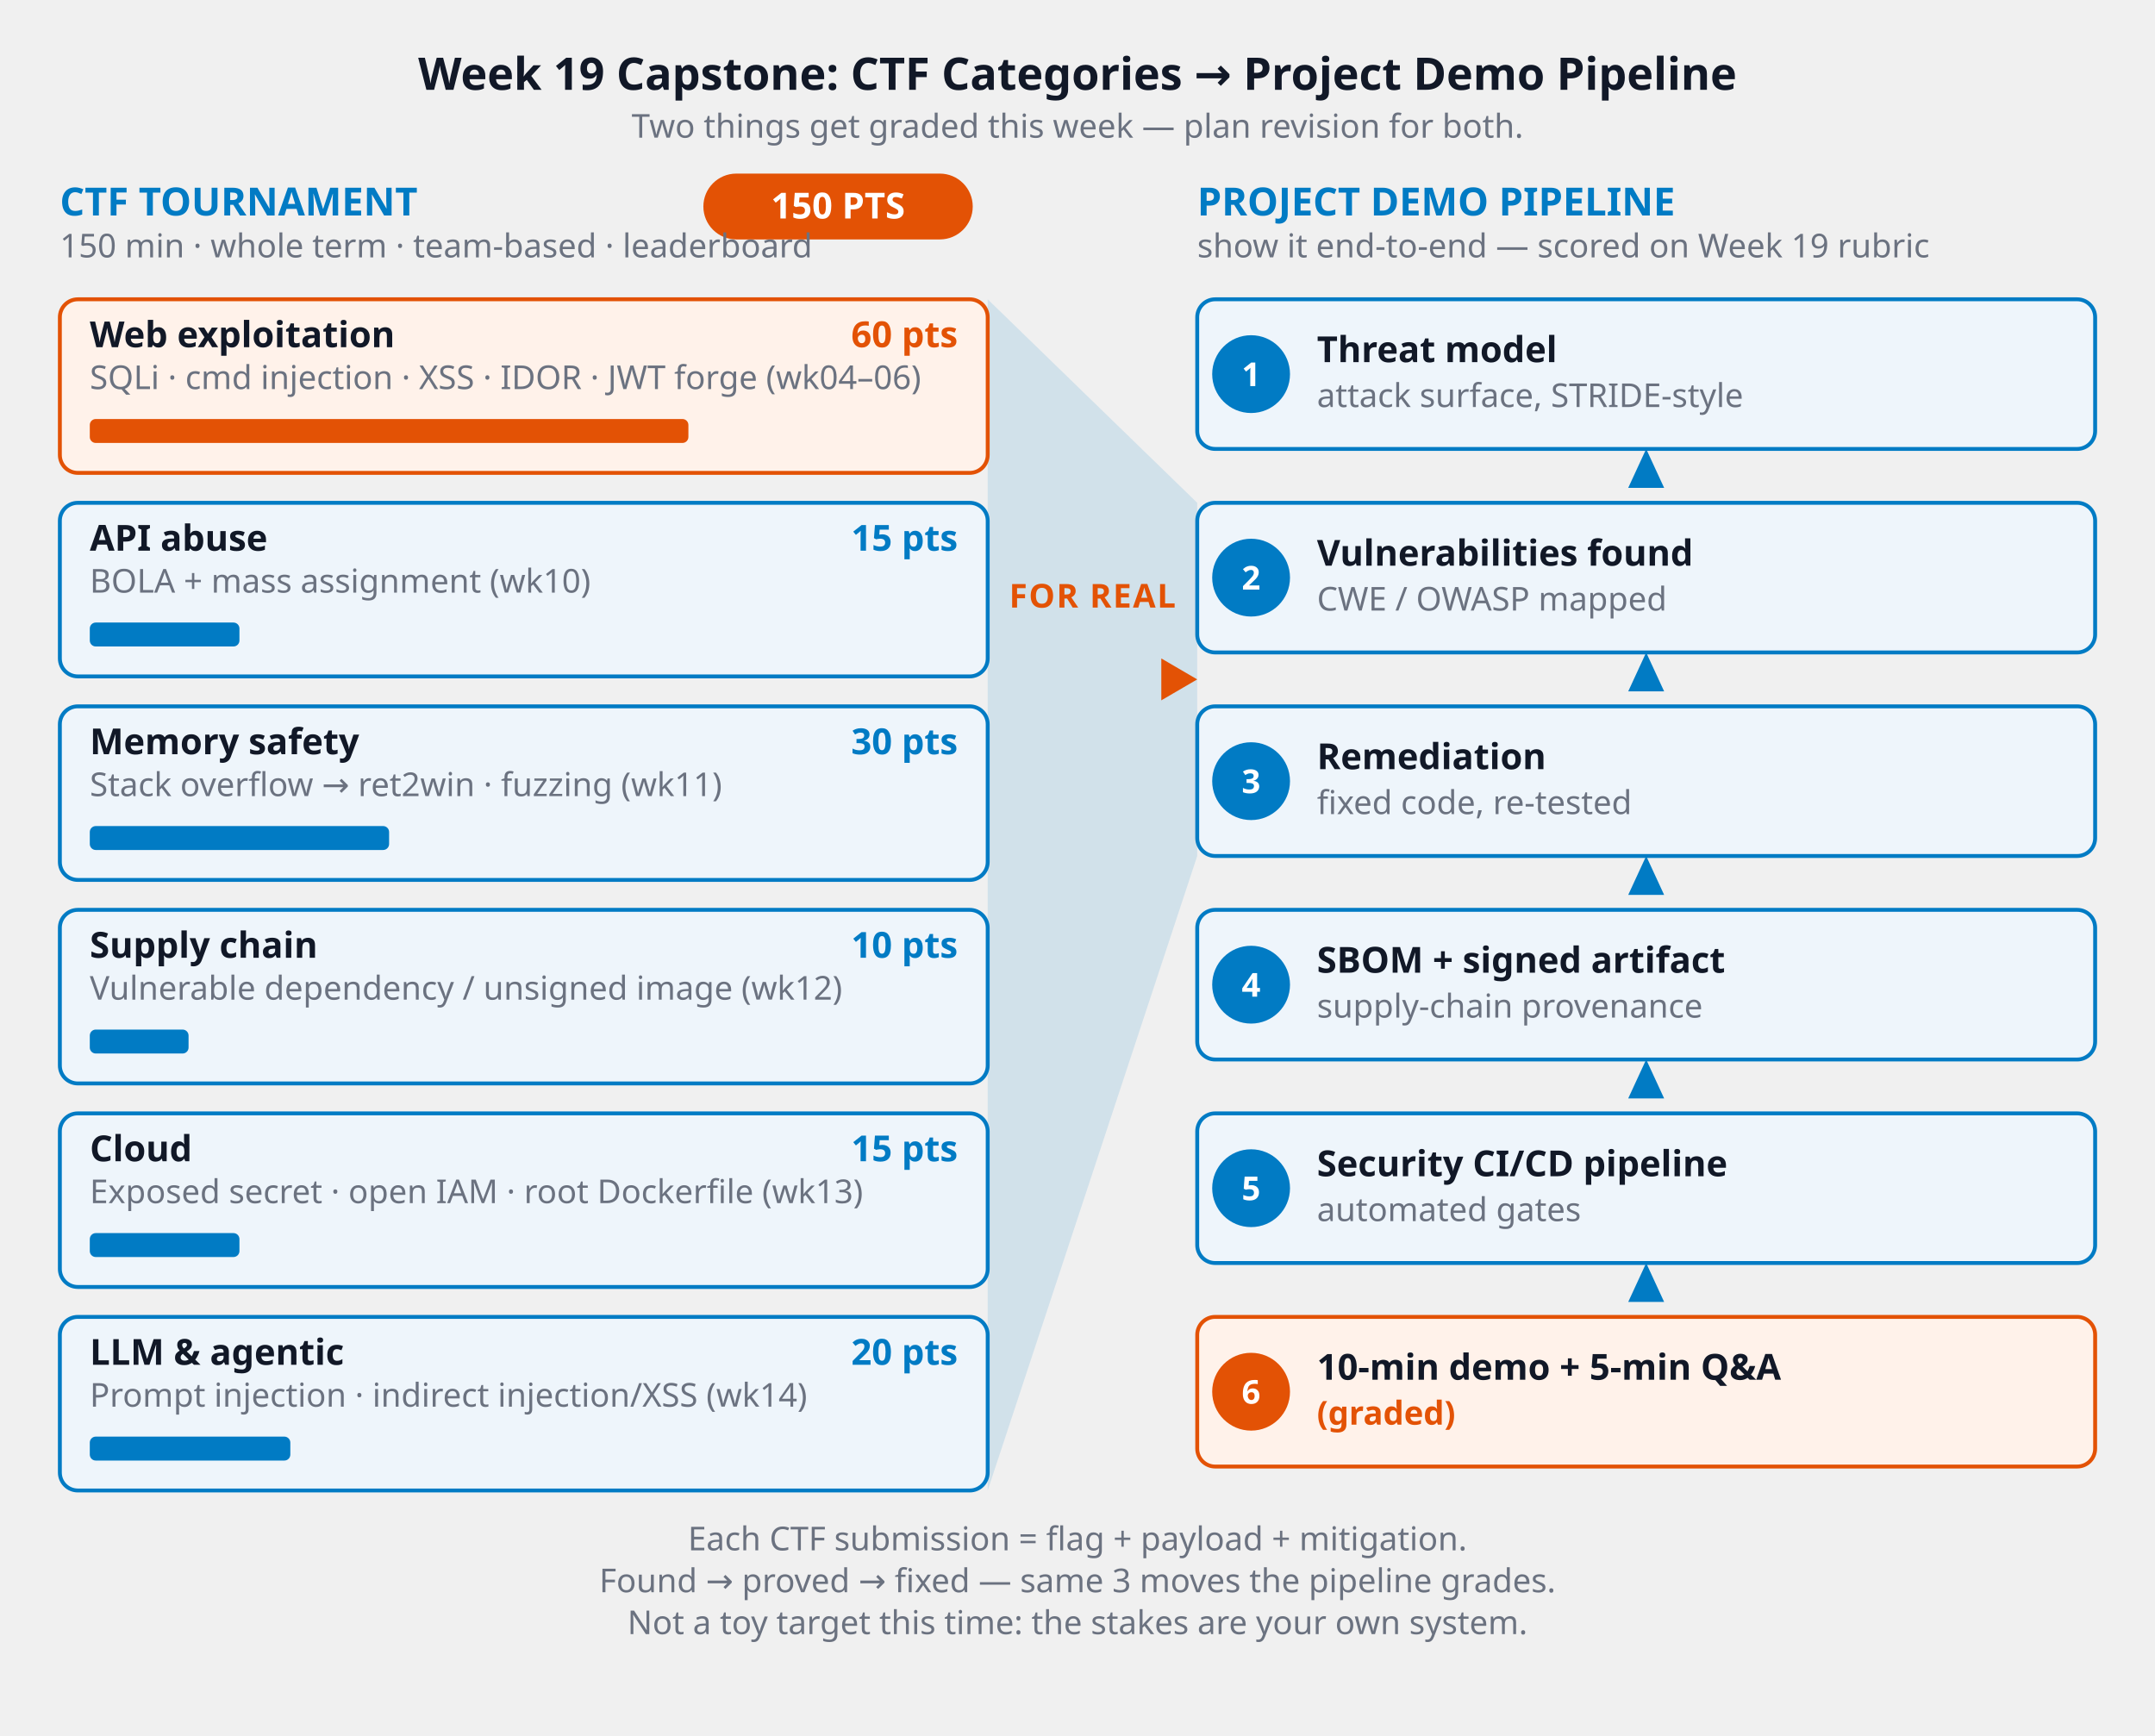
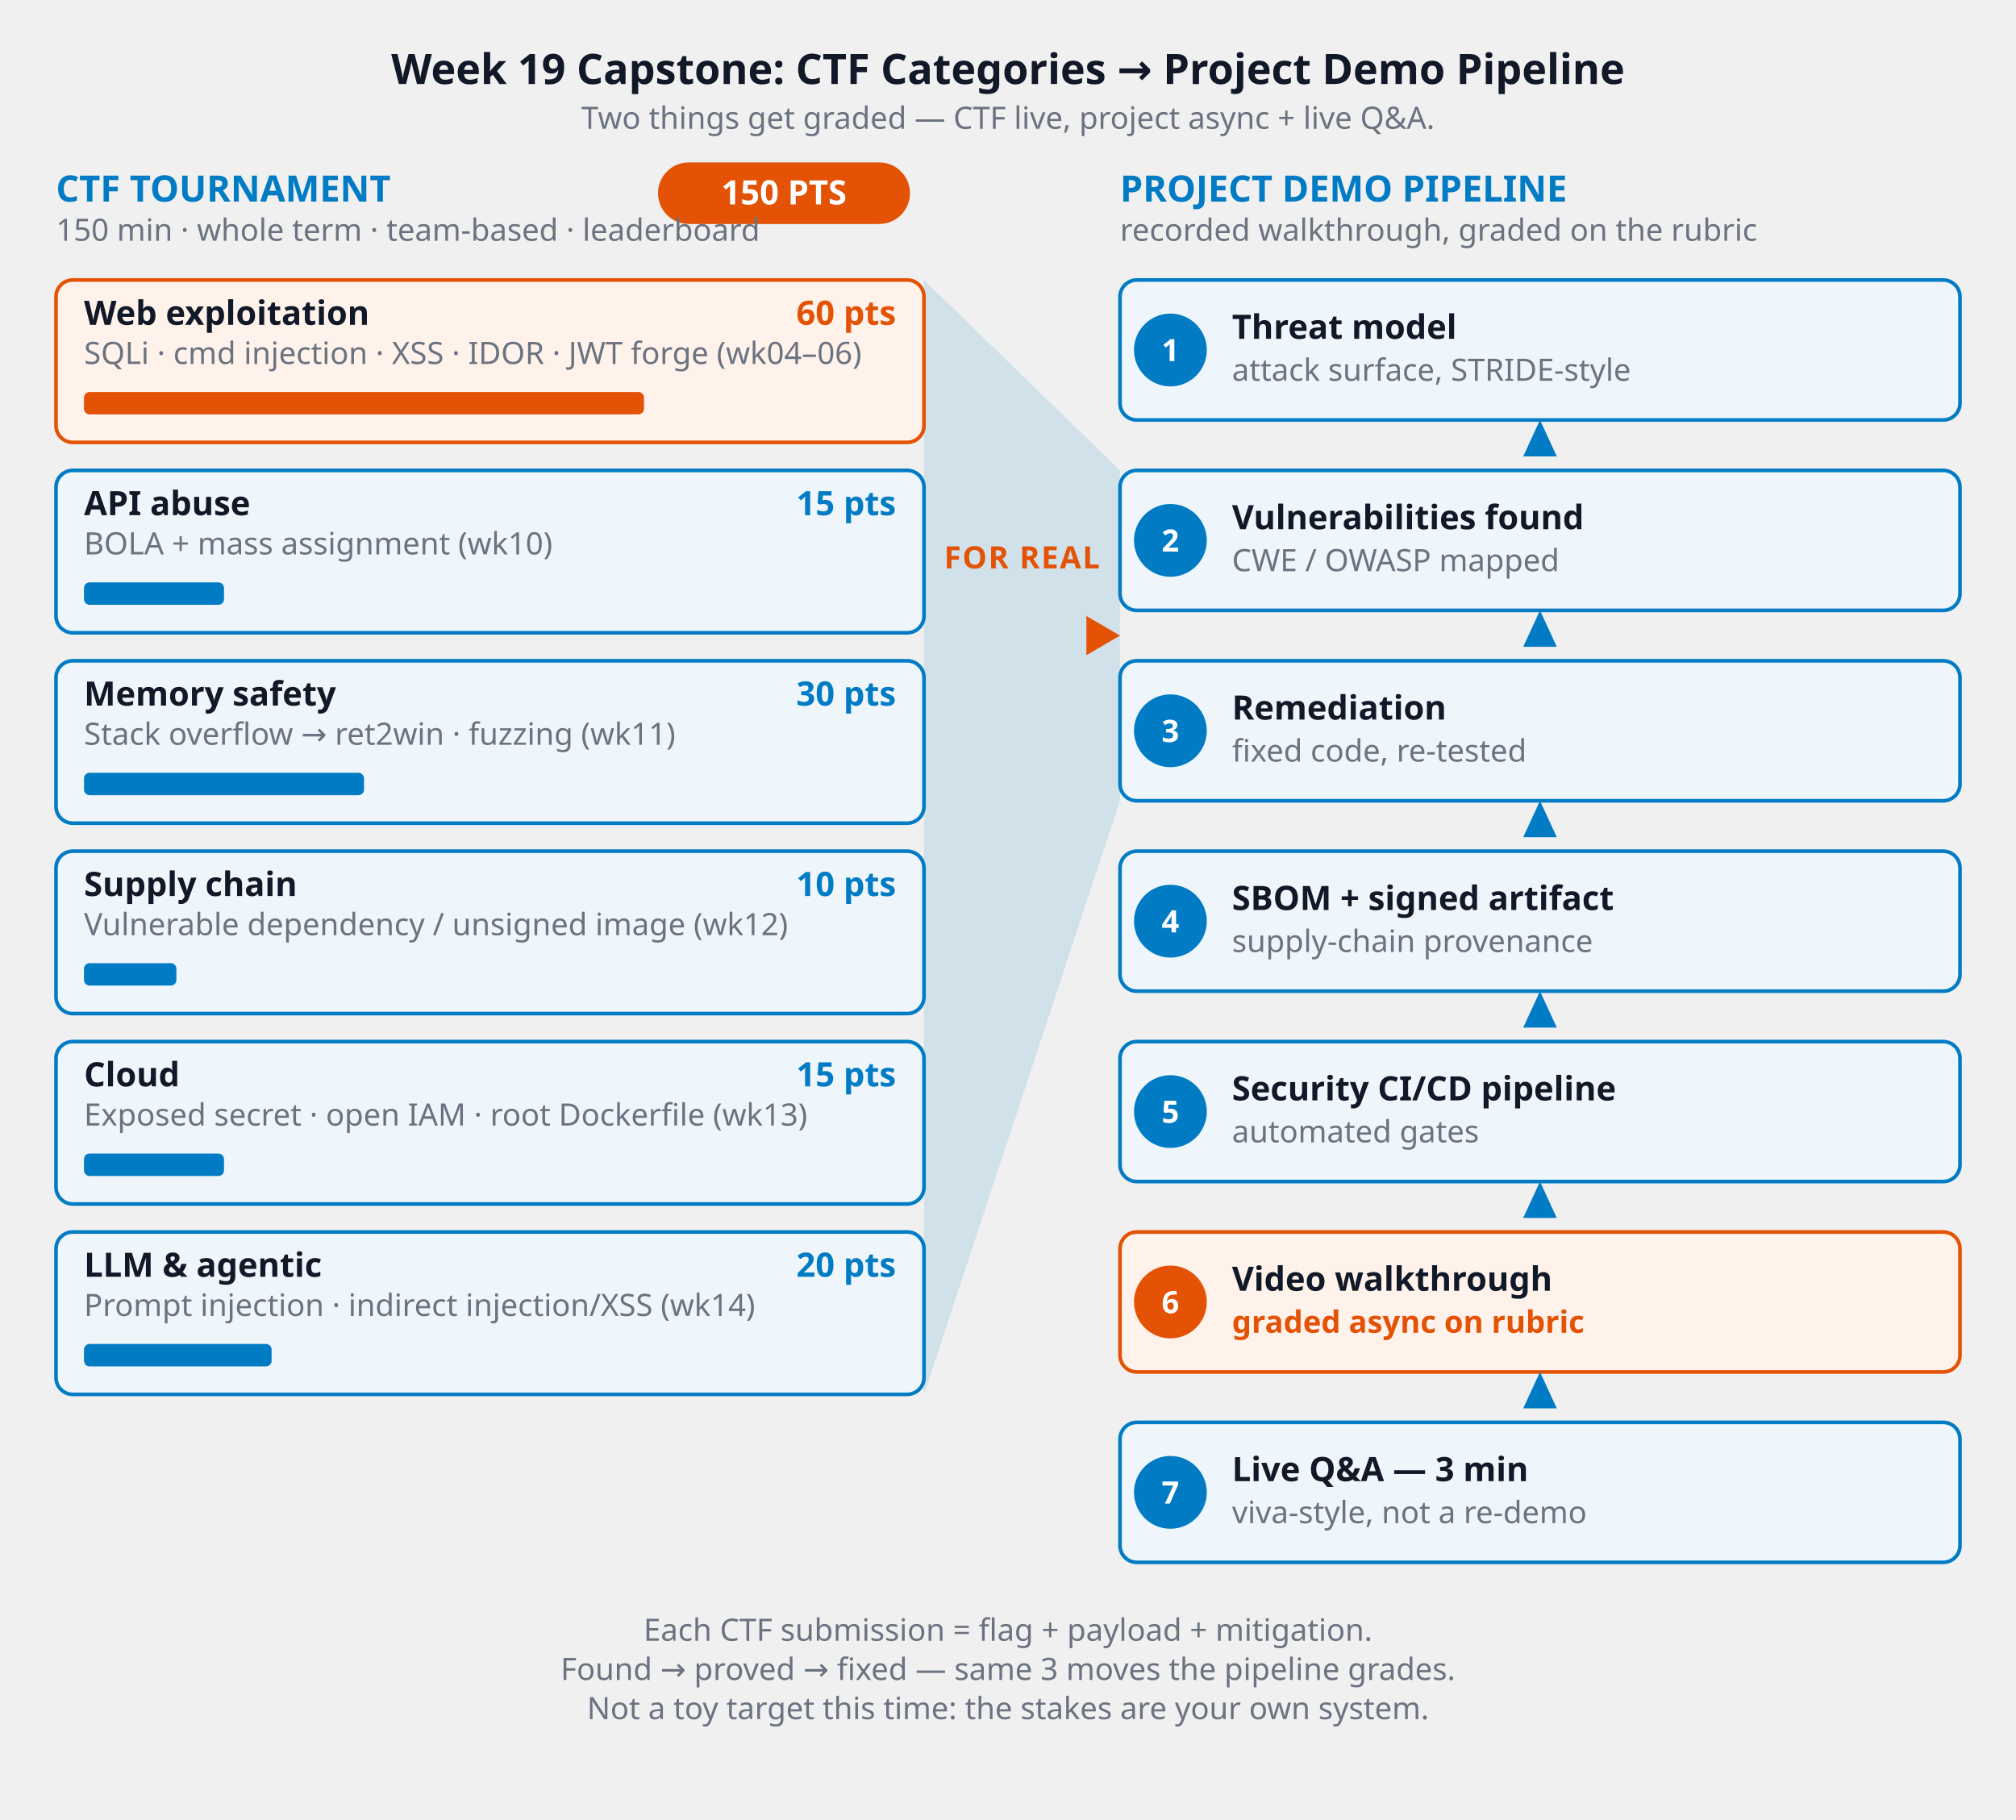
- <svg xmlns="http://www.w3.org/2000/svg" viewBox="0 0 720 580" role="img" aria-label="Diagram mapping Week 19's two graded components. Left half: the capstone CTF tournament, 150 points total across six categories drawn from the whole term. Web exploitation covers SQL injection, command injection, stored XSS, IDOR and JWT forgery, worth 60 points, from weeks 4 to 6. API abuse covers BOLA and mass assignment, worth 15 points, from week 10. Memory safety covers a stack overflow ret2win exploit and fuzzing, worth 30 points, from week 11. Supply chain covers finding a vulnerable dependency or unsigned image, worth 10 points, from week 12. Cloud covers an exposed secret, open IAM policy or root Dockerfile, worth 15 points, from week 13. LLM and agentic covers prompt injection and indirect injection, worth 20 points, from week 14. Right half: the term project demo pipeline, a six-step left-to-right chain — threat model, vulnerabilities found, remediation, SBOM plus signed artifact, security CI/CD pipeline, and a 10-minute demo with 5-minute Q&amp;A that is graded. A funnel shape connects all six CTF categories to the vulnerabilities-found and remediation steps of the pipeline, captioned 'for real', making the point that every CTF submission's flag, payload and one-line mitigation are the same find-and-fix moves the project had to perform for real, once, against the team's own system rather than a toy target.">
+ <svg xmlns="http://www.w3.org/2000/svg" viewBox="0 0 720 650" role="img" aria-label="Diagram mapping Week 19's two graded components. Left half: the capstone CTF tournament, 150 points total across six categories drawn from the whole term. Web exploitation covers SQL injection, command injection, stored XSS, IDOR and JWT forgery, worth 60 points, from weeks 4 to 6. API abuse covers BOLA and mass assignment, worth 15 points, from week 10. Memory safety covers a stack overflow ret2win exploit and fuzzing, worth 30 points, from week 11. Supply chain covers finding a vulnerable dependency or unsigned image, worth 10 points, from week 12. Cloud covers an exposed secret, open IAM policy or root Dockerfile, worth 15 points, from week 13. LLM and agentic covers prompt injection and indirect injection, worth 20 points, from week 14. Right half: the term project demo pipeline, a seven-step left-to-right chain — threat model, vulnerabilities found, remediation, SBOM plus signed artifact, security CI/CD pipeline, a recorded video walkthrough submitted before the session and graded asynchronously on the rubric, and a three-minute live Q&amp;A, viva-style rather than a re-demo, to confirm the work is the team's own. A funnel shape connects all six CTF categories to the vulnerabilities-found and remediation steps of the pipeline, captioned 'for real', making the point that every CTF submission's flag, payload and one-line mitigation are the same find-and-fix moves the project had to perform for real, once, against the team's own system rather than a toy target.">
  <style>
  .title { fill:#111827; font: 700 15px system-ui, sans-serif; }
  .subtitle { fill:#6b7280; font: 11px system-ui, sans-serif; }
  .header { fill:#017BC4; font: 700 13px system-ui, sans-serif; }
  .subhead { fill:#6b7280; font: 11px system-ui, sans-serif; }
  .name { fill:#111827; font: 700 12px system-ui, sans-serif; }
  .sub { fill:#6b7280; font: 11px system-ui, sans-serif; }
  .pts { fill:#017BC4; font: 700 12px system-ui, sans-serif; }
  .ptsHi { fill:#E35205; font: 700 12px system-ui, sans-serif; }
  .cardBlue { fill:#eef5fb; stroke:#017BC4; stroke-width:1.3; }
  .cardOrange { fill:#fff2ea; stroke:#E35205; stroke-width:1.3; }
  .barBlue { fill:#017BC4; }
  .barOrange { fill:#E35205; }
  .circleBlue { fill:#017BC4; }
  .circleOrange { fill:#E35205; }
  .stepNum { fill:#ffffff; font: 700 11px system-ui, sans-serif; }
  .stepTitle { fill:#111827; font: 700 12px system-ui, sans-serif; }
  .stepSub { fill:#6b7280; font: 11px system-ui, sans-serif; }
  .stepSubHi { fill:#E35205; font: 700 11px system-ui, sans-serif; }
  .pill { fill:#E35205; }
  .pillText { fill:#ffffff; font: 700 12px system-ui, sans-serif; }
  .funnel { fill:#017BC4; opacity:0.13; }
  .funnelCaption { fill:#E35205; font: 700 11px system-ui, sans-serif; letter-spacing:0.5px; }
  .arrowBlue { stroke:#017BC4; stroke-width:2; fill:none; }
  .arrowHead { fill:#017BC4; }
  .arrowHeadOrange { fill:#E35205; }
  .footer { fill:#6b7280; font: 11px system-ui, sans-serif; }
  @media (prefers-color-scheme: dark) {
    .title { fill:#f3f4f6; }
    .subtitle { fill:#9aa3ad; }
    .header { fill:#4aa3dd; }
    .subhead { fill:#9aa3ad; }
    .name { fill:#f3f4f6; }
    .sub { fill:#9aa3ad; }
    .pts { fill:#4aa3dd; }
    .ptsHi { fill:#ff7a3d; }
    .cardBlue { fill:rgba(74,163,221,0.12); stroke:#4aa3dd; }
    .cardOrange { fill:rgba(255,122,61,0.15); stroke:#ff7a3d; }
    .barBlue { fill:#4aa3dd; }
    .barOrange { fill:#ff7a3d; }
    .circleBlue { fill:#4aa3dd; }
    .circleOrange { fill:#ff7a3d; }
    .stepNum { fill:#0b1220; }
    .stepTitle { fill:#f3f4f6; }
    .stepSub { fill:#9aa3ad; }
    .stepSubHi { fill:#ff7a3d; }
    .pill { fill:#ff7a3d; }
    .pillText { fill:#0b1220; }
    .funnel { fill:#4aa3dd; opacity:0.18; }
    .funnelCaption { fill:#ff7a3d; }
    .arrowBlue { stroke:#4aa3dd; }
    .arrowHead { fill:#4aa3dd; }
    .arrowHeadOrange { fill:#ff7a3d; }
    .footer { fill:#9aa3ad; }
  }
</style>
  <text x="360" y="30" text-anchor="middle" class="title">Week 19 Capstone: CTF Categories → Project Demo Pipeline</text>
-   <text x="360" y="46" text-anchor="middle" class="subtitle">Two things get graded this week — plan revision for both.</text>
+   <text x="360" y="46" text-anchor="middle" class="subtitle">Two things get graded — CTF live, project async + live Q&amp;A.</text>
  <text x="20" y="72" class="header">CTF TOURNAMENT</text>
  <rect x="235" y="58" width="90" height="22" rx="11" class="pill" />
  <text x="280" y="73" text-anchor="middle" class="pillText">150 PTS</text>
  <text x="20" y="86" class="subhead">150 min · whole term · team-based · leaderboard</text>
  <text x="400" y="72" class="header">PROJECT DEMO PIPELINE</text>
-   <text x="400" y="86" class="subhead">show it end-to-end — scored on Week 19 rubric</text>
+   <text x="400" y="86" class="subhead">recorded walkthrough, graded on the rubric</text>
  <polygon points="330,100 400,168 400,286 330,498" class="funnel" />
  <polygon points="400,227 388,220 388,234" class="arrowHeadOrange" />
  <text x="365" y="203" text-anchor="middle" class="funnelCaption">FOR REAL</text>
  <rect x="20" y="100" width="310" height="58" rx="6" class="cardOrange" />
  <text x="30" y="116" class="name">Web exploitation</text>
  <text x="30" y="130" class="sub">SQLi · cmd injection · XSS · IDOR · JWT forge (wk04–06)</text>
  <rect x="30" y="140" width="200" height="8" rx="2" class="barOrange" />
  <text x="320" y="116" text-anchor="end" class="ptsHi">60 pts</text>
  <rect x="20" y="168" width="310" height="58" rx="6" class="cardBlue" />
  <text x="30" y="184" class="name">API abuse</text>
  <text x="30" y="198" class="sub">BOLA + mass assignment (wk10)</text>
  <rect x="30" y="208" width="50" height="8" rx="2" class="barBlue" />
  <text x="320" y="184" text-anchor="end" class="pts">15 pts</text>
  <rect x="20" y="236" width="310" height="58" rx="6" class="cardBlue" />
  <text x="30" y="252" class="name">Memory safety</text>
  <text x="30" y="266" class="sub">Stack overflow → ret2win · fuzzing (wk11)</text>
  <rect x="30" y="276" width="100" height="8" rx="2" class="barBlue" />
  <text x="320" y="252" text-anchor="end" class="pts">30 pts</text>
  <rect x="20" y="304" width="310" height="58" rx="6" class="cardBlue" />
  <text x="30" y="320" class="name">Supply chain</text>
  <text x="30" y="334" class="sub">Vulnerable dependency / unsigned image (wk12)</text>
  <rect x="30" y="344" width="33" height="8" rx="2" class="barBlue" />
  <text x="320" y="320" text-anchor="end" class="pts">10 pts</text>
  <rect x="20" y="372" width="310" height="58" rx="6" class="cardBlue" />
  <text x="30" y="388" class="name">Cloud</text>
  <text x="30" y="402" class="sub">Exposed secret · open IAM · root Dockerfile (wk13)</text>
  <rect x="30" y="412" width="50" height="8" rx="2" class="barBlue" />
  <text x="320" y="388" text-anchor="end" class="pts">15 pts</text>
  <rect x="20" y="440" width="310" height="58" rx="6" class="cardBlue" />
  <text x="30" y="456" class="name">LLM &amp; agentic</text>
  <text x="30" y="470" class="sub">Prompt injection · indirect injection/XSS (wk14)</text>
  <rect x="30" y="480" width="67" height="8" rx="2" class="barBlue" />
  <text x="320" y="456" text-anchor="end" class="pts">20 pts</text>
  <rect x="400" y="100" width="300" height="50" rx="6" class="cardBlue" />
  <circle cx="418" cy="125" r="13" class="circleBlue" />
  <text x="418" y="129" text-anchor="middle" class="stepNum">1</text>
  <text x="440" y="121" class="stepTitle">Threat model</text>
  <text x="440" y="136" class="stepSub">attack surface, STRIDE-style</text>
  <polygon points="550,150 544,163 556,163" class="arrowHead" />
  <rect x="400" y="168" width="300" height="50" rx="6" class="cardBlue" />
  <circle cx="418" cy="193" r="13" class="circleBlue" />
  <text x="418" y="197" text-anchor="middle" class="stepNum">2</text>
  <text x="440" y="189" class="stepTitle">Vulnerabilities found</text>
  <text x="440" y="204" class="stepSub">CWE / OWASP mapped</text>
  <polygon points="550,218 544,231 556,231" class="arrowHead" />
  <rect x="400" y="236" width="300" height="50" rx="6" class="cardBlue" />
  <circle cx="418" cy="261" r="13" class="circleBlue" />
  <text x="418" y="265" text-anchor="middle" class="stepNum">3</text>
  <text x="440" y="257" class="stepTitle">Remediation</text>
  <text x="440" y="272" class="stepSub">fixed code, re-tested</text>
  <polygon points="550,286 544,299 556,299" class="arrowHead" />
  <rect x="400" y="304" width="300" height="50" rx="6" class="cardBlue" />
  <circle cx="418" cy="329" r="13" class="circleBlue" />
  <text x="418" y="333" text-anchor="middle" class="stepNum">4</text>
  <text x="440" y="325" class="stepTitle">SBOM + signed artifact</text>
  <text x="440" y="340" class="stepSub">supply-chain provenance</text>
  <polygon points="550,354 544,367 556,367" class="arrowHead" />
  <rect x="400" y="372" width="300" height="50" rx="6" class="cardBlue" />
  <circle cx="418" cy="397" r="13" class="circleBlue" />
  <text x="418" y="401" text-anchor="middle" class="stepNum">5</text>
  <text x="440" y="393" class="stepTitle">Security CI/CD pipeline</text>
  <text x="440" y="408" class="stepSub">automated gates</text>
  <polygon points="550,422 544,435 556,435" class="arrowHead" />
  <rect x="400" y="440" width="300" height="50" rx="6" class="cardOrange" />
  <circle cx="418" cy="465" r="13" class="circleOrange" />
  <text x="418" y="469" text-anchor="middle" class="stepNum">6</text>
-   <text x="440" y="461" class="stepTitle">10-min demo + 5-min Q&amp;A</text>
-   <text x="440" y="476" class="stepSubHi">(graded)</text>
-   <text x="360" y="518" text-anchor="middle" class="footer">Each CTF submission = flag + payload + mitigation.</text>
-   <text x="360" y="532" text-anchor="middle" class="footer">Found → proved → fixed — same 3 moves the pipeline grades.</text>
-   <text x="360" y="546" text-anchor="middle" class="footer">Not a toy target this time: the stakes are your own system.</text>
+   <text x="440" y="461" class="stepTitle">Video walkthrough</text>
+   <text x="440" y="476" class="stepSubHi">graded async on rubric</text>
+   <polygon points="550,490 544,503 556,503" class="arrowHead" />
+   <rect x="400" y="508" width="300" height="50" rx="6" class="cardBlue" />
+   <circle cx="418" cy="533" r="13" class="circleBlue" />
+   <text x="418" y="537" text-anchor="middle" class="stepNum">7</text>
+   <text x="440" y="529" class="stepTitle">Live Q&amp;A — 3 min</text>
+   <text x="440" y="544" class="stepSub">viva-style, not a re-demo</text>
+   <text x="360" y="586" text-anchor="middle" class="footer">Each CTF submission = flag + payload + mitigation.</text>
+   <text x="360" y="600" text-anchor="middle" class="footer">Found → proved → fixed — same 3 moves the pipeline grades.</text>
+   <text x="360" y="614" text-anchor="middle" class="footer">Not a toy target this time: the stakes are your own system.</text>
</svg>
